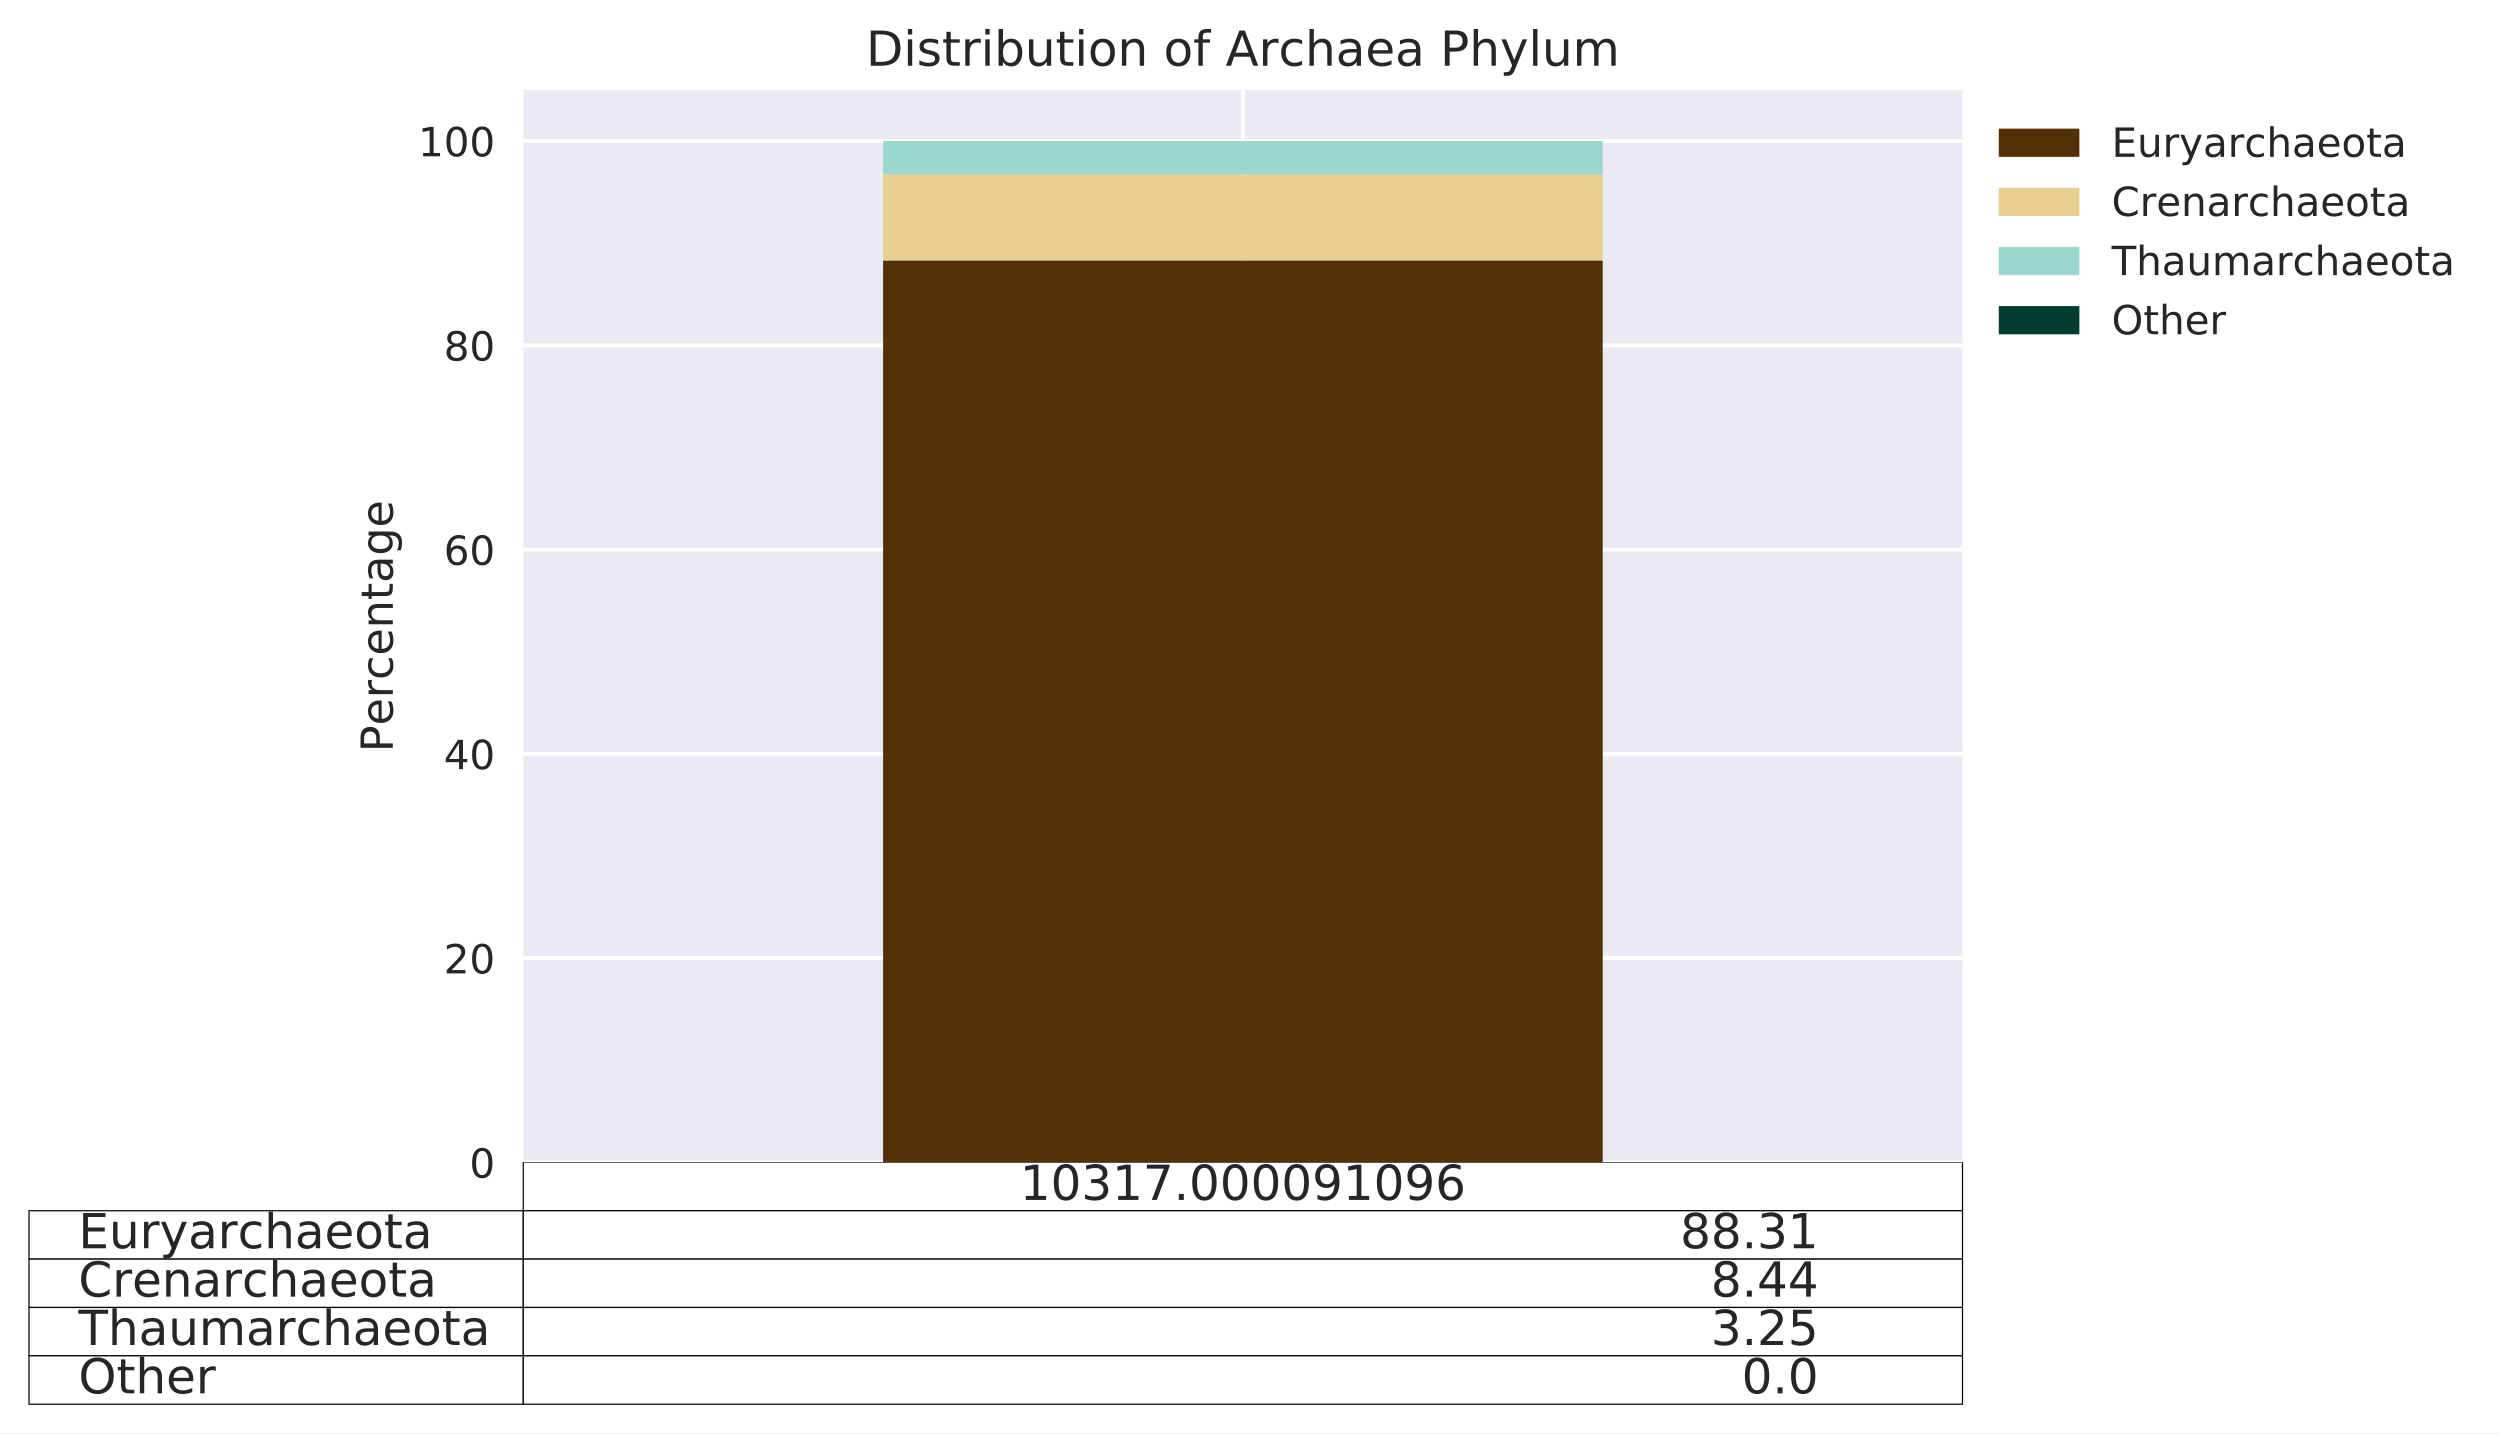
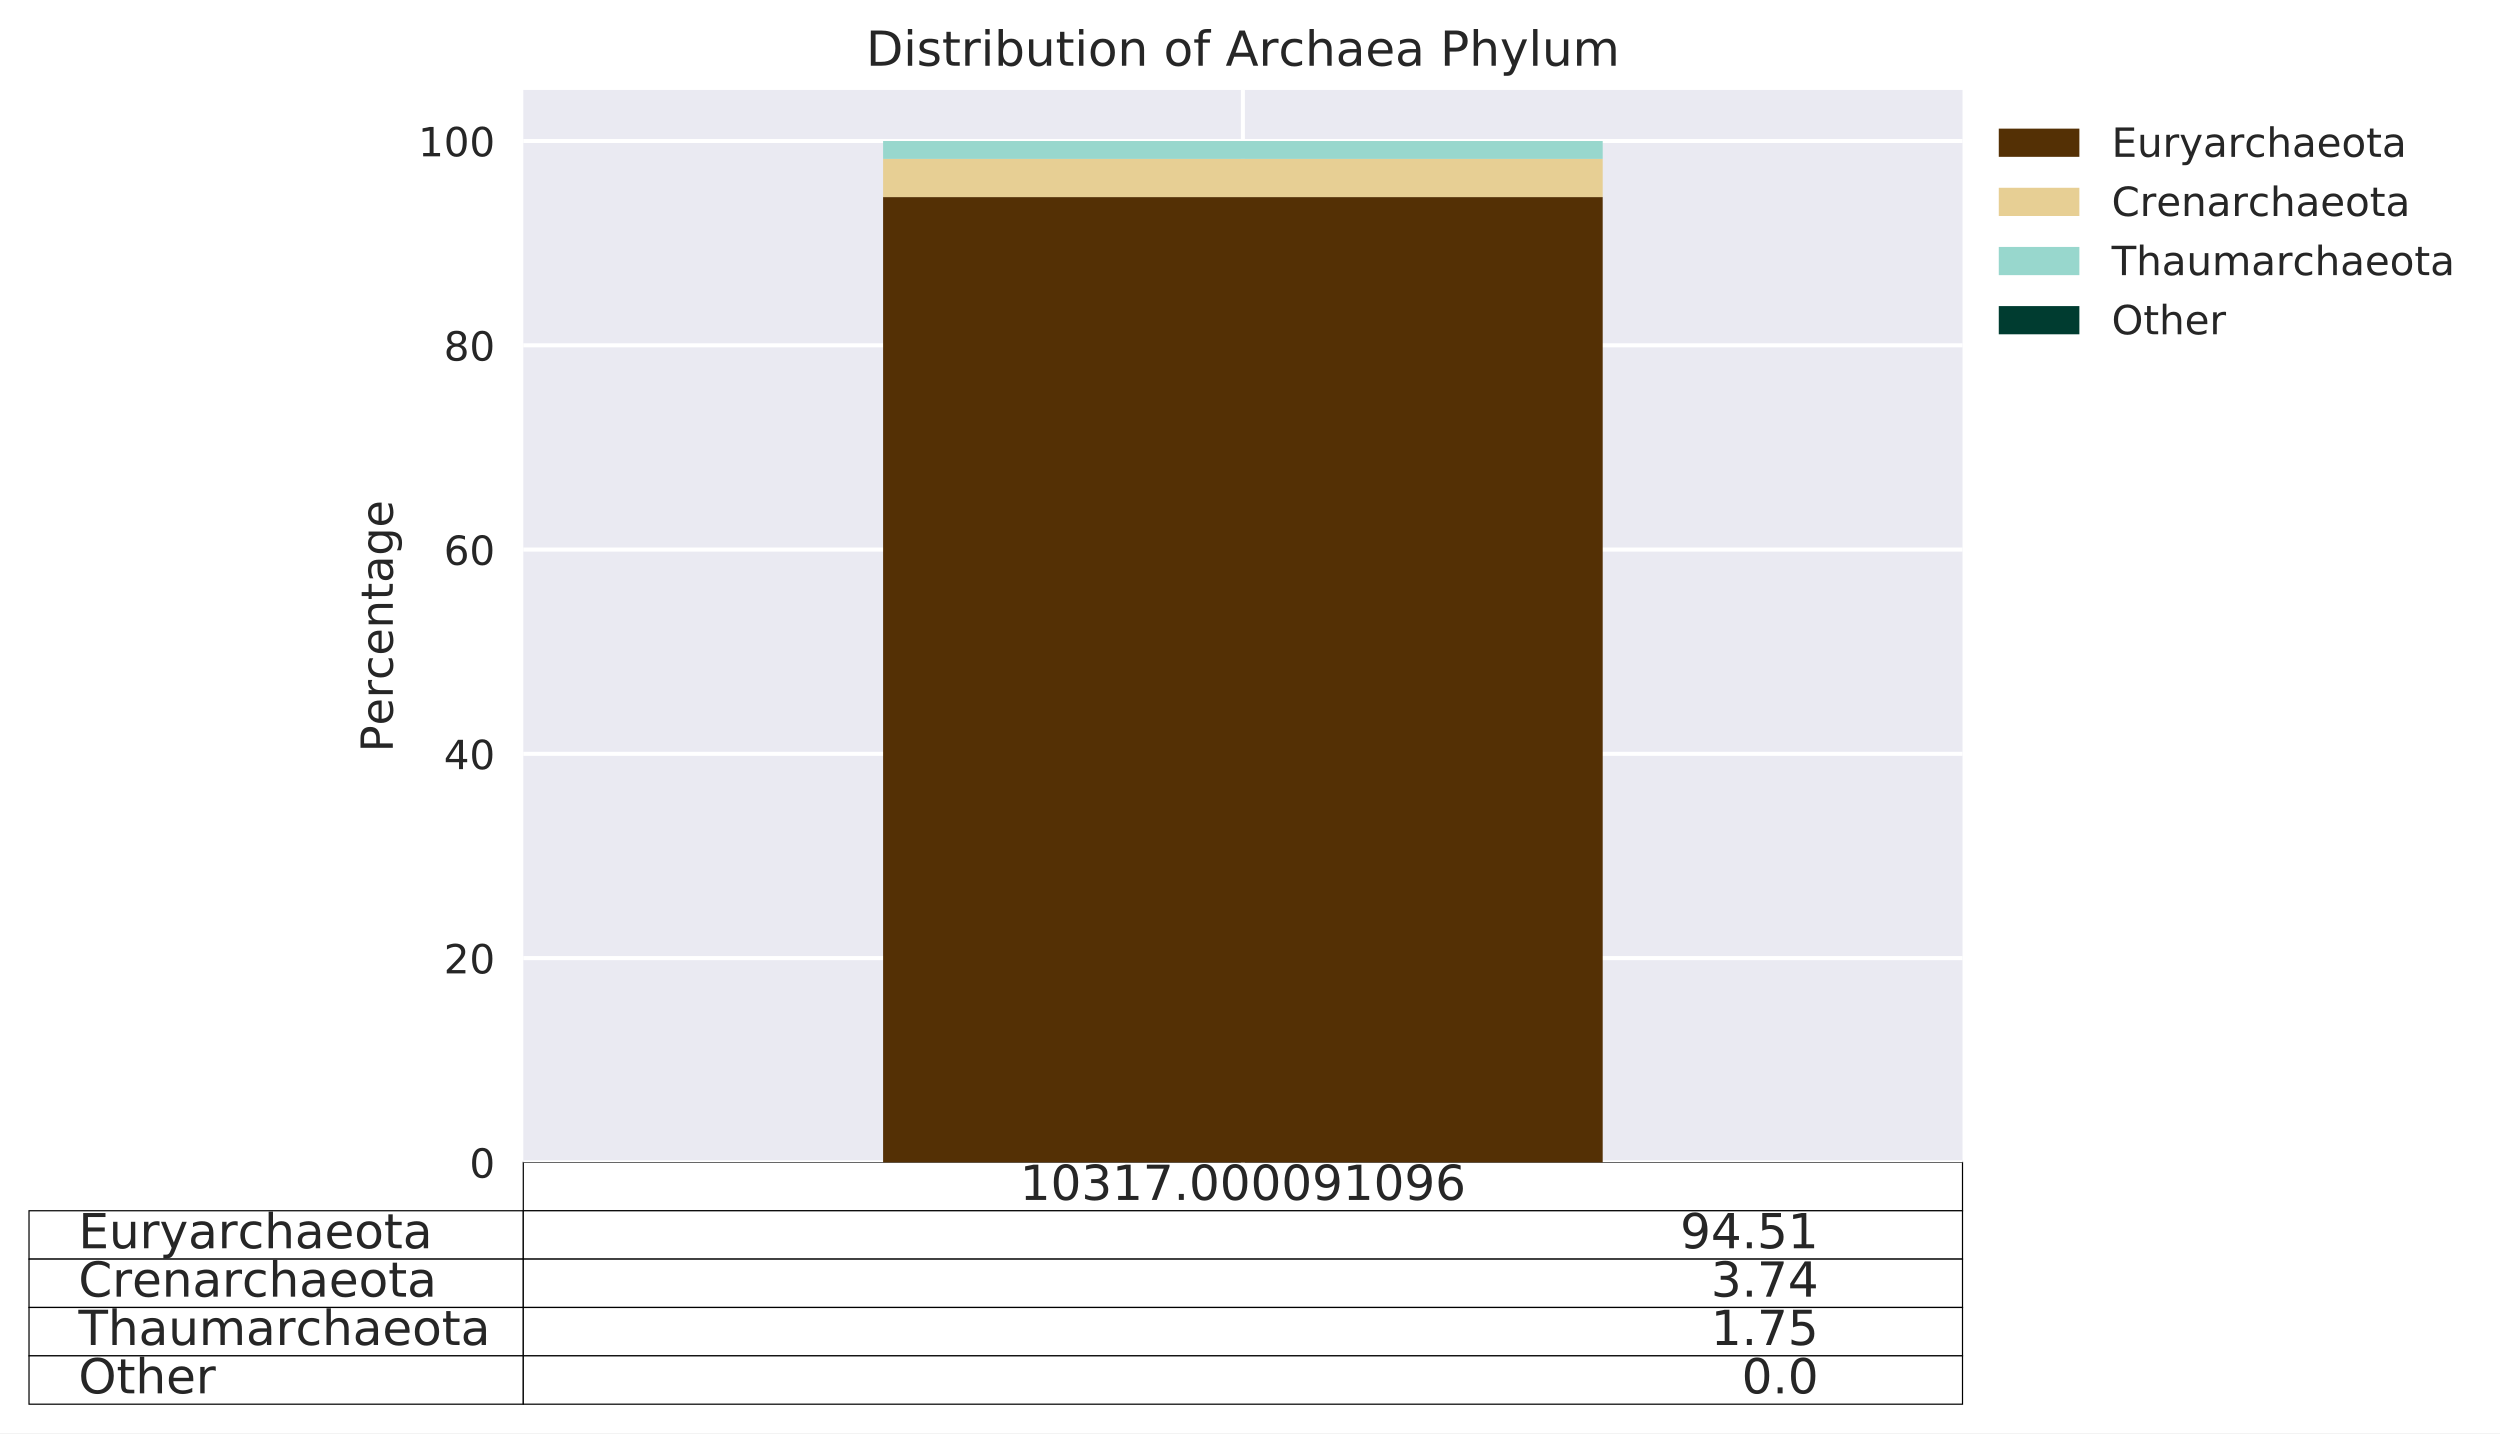
<svg xmlns="http://www.w3.org/2000/svg" xmlns:xlink="http://www.w3.org/1999/xlink" height="355.63pt" version="1.1" viewBox="0 0 620.339 355.63" width="620.339pt">
  <defs>
    <style type="text/css">
*{stroke-linecap:butt;stroke-linejoin:round;}
  </style>
  </defs>
  <g id="figure_1">
    <g id="patch_1">
      <path d="M 0 355.63  L 620.339 355.63  L 620.339 0  L 0 0  z " style="fill:#ffffff;" />
    </g>
    <g id="axes_1">
      <g id="patch_2">
        <path d="M 129.847 288.43  L 486.967 288.43  L 486.967 22.318  L 129.847 22.318  z " style="fill:#eaeaf2;" />
      </g>
      <g id="table_1">
        <g id="patch_3">
          <path d="M 129.847 300.43  L 486.967 300.43  L 486.967 288.43  L 129.847 288.43  z " style="fill:#ffffff;stroke:#000000;stroke-linejoin:miter;stroke-width:0.3;" />
        </g>
        <g id="text_1">
          <defs>
            <path d="M 12.406 8.297  L 28.516 8.297  L 28.516 63.922  L 10.984 60.406  L 10.984 69.391  L 28.422 72.906  L 38.281 72.906  L 38.281 8.297  L 54.391 8.297  L 54.391 0  L 12.406 0  z " id="DejaVuSans-31" />
            <path d="M 31.781 66.406  Q 24.172 66.406 20.328 58.906  Q 16.5 51.422 16.5 36.375  Q 16.5 21.391 20.328 13.891  Q 24.172 6.391 31.781 6.391  Q 39.453 6.391 43.281 13.891  Q 47.125 21.391 47.125 36.375  Q 47.125 51.422 43.281 58.906  Q 39.453 66.406 31.781 66.406  z M 31.781 74.219  Q 44.047 74.219 50.516 64.516  Q 56.984 54.828 56.984 36.375  Q 56.984 17.969 50.516 8.266  Q 44.047 -1.422 31.781 -1.422  Q 19.531 -1.422 13.062 8.266  Q 6.594 17.969 6.594 36.375  Q 6.594 54.828 13.062 64.516  Q 19.531 74.219 31.781 74.219  z " id="DejaVuSans-30" />
            <path d="M 40.578 39.312  Q 47.656 37.797 51.625 33  Q 55.609 28.219 55.609 21.188  Q 55.609 10.406 48.188 4.484  Q 40.766 -1.422 27.094 -1.422  Q 22.516 -1.422 17.656 -0.516  Q 12.797 0.391 7.625 2.203  L 7.625 11.719  Q 11.719 9.328 16.594 8.109  Q 21.484 6.891 26.812 6.891  Q 36.078 6.891 40.938 10.547  Q 45.797 14.203 45.797 21.188  Q 45.797 27.641 41.281 31.266  Q 36.766 34.906 28.719 34.906  L 20.219 34.906  L 20.219 43.016  L 29.109 43.016  Q 36.375 43.016 40.234 45.922  Q 44.094 48.828 44.094 54.297  Q 44.094 59.906 40.109 62.906  Q 36.141 65.922 28.719 65.922  Q 24.656 65.922 20.016 65.031  Q 15.375 64.156 9.812 62.312  L 9.812 71.094  Q 15.438 72.656 20.344 73.438  Q 25.25 74.219 29.594 74.219  Q 40.828 74.219 47.359 69.109  Q 53.906 64.016 53.906 55.328  Q 53.906 49.266 50.438 45.094  Q 46.969 40.922 40.578 39.312  z " id="DejaVuSans-33" />
            <path d="M 8.203 72.906  L 55.078 72.906  L 55.078 68.703  L 28.609 0  L 18.312 0  L 43.219 64.594  L 8.203 64.594  z " id="DejaVuSans-37" />
            <path d="M 10.688 12.406  L 21 12.406  L 21 0  L 10.688 0  z " id="DejaVuSans-2e" />
            <path d="M 10.984 1.516  L 10.984 10.5  Q 14.703 8.734 18.5 7.812  Q 22.312 6.891 25.984 6.891  Q 35.75 6.891 40.891 13.453  Q 46.047 20.016 46.781 33.406  Q 43.953 29.203 39.594 26.953  Q 35.25 24.703 29.984 24.703  Q 19.047 24.703 12.672 31.312  Q 6.297 37.938 6.297 49.422  Q 6.297 60.641 12.938 67.422  Q 19.578 74.219 30.609 74.219  Q 43.266 74.219 49.922 64.516  Q 56.594 54.828 56.594 36.375  Q 56.594 19.141 48.406 8.859  Q 40.234 -1.422 26.422 -1.422  Q 22.703 -1.422 18.891 -0.688  Q 15.094 0.047 10.984 1.516  z M 30.609 32.422  Q 37.25 32.422 41.125 36.953  Q 45.016 41.5 45.016 49.422  Q 45.016 57.281 41.125 61.844  Q 37.25 66.406 30.609 66.406  Q 23.969 66.406 20.094 61.844  Q 16.219 57.281 16.219 49.422  Q 16.219 41.5 20.094 36.953  Q 23.969 32.422 30.609 32.422  z " id="DejaVuSans-39" />
            <path d="M 33.016 40.375  Q 26.375 40.375 22.484 35.828  Q 18.609 31.297 18.609 23.391  Q 18.609 15.531 22.484 10.953  Q 26.375 6.391 33.016 6.391  Q 39.656 6.391 43.531 10.953  Q 47.406 15.531 47.406 23.391  Q 47.406 31.297 43.531 35.828  Q 39.656 40.375 33.016 40.375  z M 52.594 71.297  L 52.594 62.312  Q 48.875 64.062 45.094 64.984  Q 41.312 65.922 37.594 65.922  Q 27.828 65.922 22.672 59.328  Q 17.531 52.734 16.797 39.406  Q 19.672 43.656 24.016 45.922  Q 28.375 48.188 33.594 48.188  Q 44.578 48.188 50.953 41.516  Q 57.328 34.859 57.328 23.391  Q 57.328 12.156 50.688 5.359  Q 44.047 -1.422 33.016 -1.422  Q 20.359 -1.422 13.672 8.266  Q 6.984 17.969 6.984 36.375  Q 6.984 53.656 15.188 63.938  Q 23.391 74.219 37.203 74.219  Q 40.922 74.219 44.703 73.484  Q 48.484 72.75 52.594 71.297  z " id="DejaVuSans-36" />
          </defs>
          <g style="fill:#262626;" transform="translate(253.0556 297.7414)scale(0.12 -0.12)">
            <use xlink:href="#DejaVuSans-31" />
            <use x="63.623" xlink:href="#DejaVuSans-30" />
            <use x="127.246" xlink:href="#DejaVuSans-33" />
            <use x="190.869" xlink:href="#DejaVuSans-31" />
            <use x="254.492" xlink:href="#DejaVuSans-37" />
            <use x="318.115" xlink:href="#DejaVuSans-2e" />
            <use x="349.902" xlink:href="#DejaVuSans-30" />
            <use x="413.525" xlink:href="#DejaVuSans-30" />
            <use x="477.148" xlink:href="#DejaVuSans-30" />
            <use x="540.771" xlink:href="#DejaVuSans-30" />
            <use x="604.395" xlink:href="#DejaVuSans-39" />
            <use x="668.018" xlink:href="#DejaVuSans-31" />
            <use x="731.641" xlink:href="#DejaVuSans-30" />
            <use x="795.264" xlink:href="#DejaVuSans-39" />
            <use x="858.887" xlink:href="#DejaVuSans-36" />
          </g>
        </g>
        <g id="patch_4">
          <path d="M 7.2 312.43  L 129.847 312.43  L 129.847 300.43  L 7.2 300.43  z " style="fill:#ffffff;stroke:#000000;stroke-linejoin:miter;stroke-width:0.3;" />
        </g>
        <g id="text_2">
          <defs>
            <path d="M 9.812 72.906  L 55.906 72.906  L 55.906 64.594  L 19.672 64.594  L 19.672 43.016  L 54.391 43.016  L 54.391 34.719  L 19.672 34.719  L 19.672 8.297  L 56.781 8.297  L 56.781 0  L 9.812 0  z " id="DejaVuSans-45" />
            <path d="M 8.5 21.578  L 8.5 54.688  L 17.484 54.688  L 17.484 21.922  Q 17.484 14.156 20.5 10.266  Q 23.531 6.391 29.594 6.391  Q 36.859 6.391 41.078 11.031  Q 45.312 15.672 45.312 23.688  L 45.312 54.688  L 54.297 54.688  L 54.297 0  L 45.312 0  L 45.312 8.406  Q 42.047 3.422 37.719 1  Q 33.406 -1.422 27.688 -1.422  Q 18.266 -1.422 13.375 4.438  Q 8.5 10.297 8.5 21.578  z M 31.109 56  z " id="DejaVuSans-75" />
            <path d="M 41.109 46.297  Q 39.594 47.172 37.812 47.578  Q 36.031 48 33.891 48  Q 26.266 48 22.188 43.047  Q 18.109 38.094 18.109 28.812  L 18.109 0  L 9.078 0  L 9.078 54.688  L 18.109 54.688  L 18.109 46.188  Q 20.953 51.172 25.484 53.578  Q 30.031 56 36.531 56  Q 37.453 56 38.578 55.875  Q 39.703 55.766 41.062 55.516  z " id="DejaVuSans-72" />
            <path d="M 32.172 -5.078  Q 28.375 -14.844 24.75 -17.812  Q 21.141 -20.797 15.094 -20.797  L 7.906 -20.797  L 7.906 -13.281  L 13.188 -13.281  Q 16.891 -13.281 18.938 -11.516  Q 21 -9.766 23.484 -3.219  L 25.094 0.875  L 2.984 54.688  L 12.5 54.688  L 29.594 11.922  L 46.688 54.688  L 56.203 54.688  z " id="DejaVuSans-79" />
            <path d="M 34.281 27.484  Q 23.391 27.484 19.188 25  Q 14.984 22.516 14.984 16.5  Q 14.984 11.719 18.141 8.906  Q 21.297 6.109 26.703 6.109  Q 34.188 6.109 38.703 11.406  Q 43.219 16.703 43.219 25.484  L 43.219 27.484  z M 52.203 31.203  L 52.203 0  L 43.219 0  L 43.219 8.297  Q 40.141 3.328 35.547 0.953  Q 30.953 -1.422 24.312 -1.422  Q 15.922 -1.422 10.953 3.297  Q 6 8.016 6 15.922  Q 6 25.141 12.172 29.828  Q 18.359 34.516 30.609 34.516  L 43.219 34.516  L 43.219 35.406  Q 43.219 41.609 39.141 45  Q 35.062 48.391 27.688 48.391  Q 23 48.391 18.547 47.266  Q 14.109 46.141 10.016 43.891  L 10.016 52.203  Q 14.938 54.109 19.578 55.047  Q 24.219 56 28.609 56  Q 40.484 56 46.344 49.844  Q 52.203 43.703 52.203 31.203  z " id="DejaVuSans-61" />
            <path d="M 48.781 52.594  L 48.781 44.188  Q 44.969 46.297 41.141 47.344  Q 37.312 48.391 33.406 48.391  Q 24.656 48.391 19.812 42.844  Q 14.984 37.312 14.984 27.297  Q 14.984 17.281 19.812 11.734  Q 24.656 6.203 33.406 6.203  Q 37.312 6.203 41.141 7.25  Q 44.969 8.297 48.781 10.406  L 48.781 2.094  Q 45.016 0.344 40.984 -0.531  Q 36.969 -1.422 32.422 -1.422  Q 20.062 -1.422 12.781 6.344  Q 5.516 14.109 5.516 27.297  Q 5.516 40.672 12.859 48.328  Q 20.219 56 33.016 56  Q 37.156 56 41.109 55.141  Q 45.062 54.297 48.781 52.594  z " id="DejaVuSans-63" />
            <path d="M 54.891 33.016  L 54.891 0  L 45.906 0  L 45.906 32.719  Q 45.906 40.484 42.875 44.328  Q 39.844 48.188 33.797 48.188  Q 26.516 48.188 22.312 43.547  Q 18.109 38.922 18.109 30.906  L 18.109 0  L 9.078 0  L 9.078 75.984  L 18.109 75.984  L 18.109 46.188  Q 21.344 51.125 25.703 53.562  Q 30.078 56 35.797 56  Q 45.219 56 50.047 50.172  Q 54.891 44.344 54.891 33.016  z " id="DejaVuSans-68" />
            <path d="M 56.203 29.594  L 56.203 25.203  L 14.891 25.203  Q 15.484 15.922 20.484 11.062  Q 25.484 6.203 34.422 6.203  Q 39.594 6.203 44.453 7.469  Q 49.312 8.734 54.109 11.281  L 54.109 2.781  Q 49.266 0.734 44.188 -0.344  Q 39.109 -1.422 33.891 -1.422  Q 20.797 -1.422 13.156 6.188  Q 5.516 13.812 5.516 26.812  Q 5.516 40.234 12.766 48.109  Q 20.016 56 32.328 56  Q 43.359 56 49.781 48.891  Q 56.203 41.797 56.203 29.594  z M 47.219 32.234  Q 47.125 39.594 43.094 43.984  Q 39.062 48.391 32.422 48.391  Q 24.906 48.391 20.391 44.141  Q 15.875 39.891 15.188 32.172  z " id="DejaVuSans-65" />
            <path d="M 30.609 48.391  Q 23.391 48.391 19.188 42.75  Q 14.984 37.109 14.984 27.297  Q 14.984 17.484 19.156 11.844  Q 23.344 6.203 30.609 6.203  Q 37.797 6.203 41.984 11.859  Q 46.188 17.531 46.188 27.297  Q 46.188 37.016 41.984 42.703  Q 37.797 48.391 30.609 48.391  z M 30.609 56  Q 42.328 56 49.016 48.375  Q 55.719 40.766 55.719 27.297  Q 55.719 13.875 49.016 6.219  Q 42.328 -1.422 30.609 -1.422  Q 18.844 -1.422 12.172 6.219  Q 5.516 13.875 5.516 27.297  Q 5.516 40.766 12.172 48.375  Q 18.844 56 30.609 56  z " id="DejaVuSans-6f" />
            <path d="M 18.312 70.219  L 18.312 54.688  L 36.812 54.688  L 36.812 47.703  L 18.312 47.703  L 18.312 18.016  Q 18.312 11.328 20.141 9.422  Q 21.969 7.516 27.594 7.516  L 36.812 7.516  L 36.812 0  L 27.594 0  Q 17.188 0 13.234 3.875  Q 9.281 7.766 9.281 18.016  L 9.281 47.703  L 2.688 47.703  L 2.688 54.688  L 9.281 54.688  L 9.281 70.219  z " id="DejaVuSans-74" />
          </defs>
          <g style="fill:#262626;" transform="translate(19.46475 309.7414)scale(0.12 -0.12)">
            <use xlink:href="#DejaVuSans-45" />
            <use x="63.184" xlink:href="#DejaVuSans-75" />
            <use x="126.562" xlink:href="#DejaVuSans-72" />
            <use x="167.676" xlink:href="#DejaVuSans-79" />
            <use x="226.855" xlink:href="#DejaVuSans-61" />
            <use x="288.135" xlink:href="#DejaVuSans-72" />
            <use x="329.217" xlink:href="#DejaVuSans-63" />
            <use x="384.197" xlink:href="#DejaVuSans-68" />
            <use x="447.576" xlink:href="#DejaVuSans-61" />
            <use x="508.855" xlink:href="#DejaVuSans-65" />
            <use x="570.379" xlink:href="#DejaVuSans-6f" />
            <use x="631.561" xlink:href="#DejaVuSans-74" />
            <use x="670.77" xlink:href="#DejaVuSans-61" />
          </g>
        </g>
        <g id="patch_5">
          <path d="M 129.847 312.43  L 486.967 312.43  L 486.967 300.43  L 129.847 300.43  z " style="fill:#ffffff;stroke:#000000;stroke-linejoin:miter;stroke-width:0.3;" />
        </g>
        <g id="text_3">
          <defs>
-             <path d="M 31.781 34.625  Q 24.75 34.625 20.719 30.859  Q 16.703 27.094 16.703 20.516  Q 16.703 13.922 20.719 10.156  Q 24.75 6.391 31.781 6.391  Q 38.812 6.391 42.859 10.172  Q 46.922 13.969 46.922 20.516  Q 46.922 27.094 42.891 30.859  Q 38.875 34.625 31.781 34.625  z M 21.922 38.812  Q 15.578 40.375 12.031 44.719  Q 8.5 49.078 8.5 55.328  Q 8.5 64.062 14.719 69.141  Q 20.953 74.219 31.781 74.219  Q 42.672 74.219 48.875 69.141  Q 55.078 64.062 55.078 55.328  Q 55.078 49.078 51.531 44.719  Q 48 40.375 41.703 38.812  Q 48.828 37.156 52.797 32.312  Q 56.781 27.484 56.781 20.516  Q 56.781 9.906 50.312 4.234  Q 43.844 -1.422 31.781 -1.422  Q 19.734 -1.422 13.25 4.234  Q 6.781 9.906 6.781 20.516  Q 6.781 27.484 10.781 32.312  Q 14.797 37.156 21.922 38.812  z M 18.312 54.391  Q 18.312 48.734 21.844 45.562  Q 25.391 42.391 31.781 42.391  Q 38.141 42.391 41.719 45.562  Q 45.312 48.734 45.312 54.391  Q 45.312 60.062 41.719 63.234  Q 38.141 66.406 31.781 66.406  Q 25.391 66.406 21.844 63.234  Q 18.312 60.062 18.312 54.391  z " id="DejaVuSans-38" />
+             <path d="M 37.797 64.312  L 12.891 25.391  L 37.797 25.391  z M 35.203 72.906  L 47.609 72.906  L 47.609 25.391  L 58.016 25.391  L 58.016 17.188  L 47.609 17.188  L 47.609 0  L 37.797 0  L 37.797 17.188  L 4.891 17.188  L 4.891 26.703  z " id="DejaVuSans-34" />
+             <path d="M 10.797 72.906  L 49.516 72.906  L 49.516 64.594  L 19.828 64.594  L 19.828 46.734  Q 21.969 47.469 24.109 47.828  Q 26.266 48.188 28.422 48.188  Q 40.625 48.188 47.75 41.5  Q 54.891 34.812 54.891 23.391  Q 54.891 11.625 47.562 5.094  Q 40.234 -1.422 26.906 -1.422  Q 22.312 -1.422 17.547 -0.641  Q 12.797 0.141 7.719 1.703  L 7.719 11.625  Q 12.109 9.234 16.797 8.062  Q 21.484 6.891 26.703 6.891  Q 35.156 6.891 40.078 11.328  Q 45.016 15.766 45.016 23.391  Q 45.016 31 40.078 35.438  Q 35.156 39.891 26.703 39.891  Q 22.75 39.891 18.812 39.016  Q 14.891 38.141 10.797 36.281  z " id="DejaVuSans-35" />
          </defs>
          <g style="fill:#262626;" transform="translate(416.9017 309.7414)scale(0.12 -0.12)">
-             <use xlink:href="#DejaVuSans-38" />
-             <use x="63.623" xlink:href="#DejaVuSans-38" />
+             <use xlink:href="#DejaVuSans-39" />
+             <use x="63.623" xlink:href="#DejaVuSans-34" />
            <use x="127.246" xlink:href="#DejaVuSans-2e" />
-             <use x="159.033" xlink:href="#DejaVuSans-33" />
+             <use x="159.033" xlink:href="#DejaVuSans-35" />
            <use x="222.656" xlink:href="#DejaVuSans-31" />
          </g>
        </g>
        <g id="patch_6">
          <path d="M 7.2 324.43  L 129.847 324.43  L 129.847 312.43  L 7.2 312.43  z " style="fill:#ffffff;stroke:#000000;stroke-linejoin:miter;stroke-width:0.3;" />
        </g>
        <g id="text_4">
          <defs>
            <path d="M 64.406 67.281  L 64.406 56.891  Q 59.422 61.531 53.781 63.812  Q 48.141 66.109 41.797 66.109  Q 29.297 66.109 22.656 58.469  Q 16.016 50.828 16.016 36.375  Q 16.016 21.969 22.656 14.328  Q 29.297 6.688 41.797 6.688  Q 48.141 6.688 53.781 8.984  Q 59.422 11.281 64.406 15.922  L 64.406 5.609  Q 59.234 2.094 53.438 0.328  Q 47.656 -1.422 41.219 -1.422  Q 24.656 -1.422 15.125 8.703  Q 5.609 18.844 5.609 36.375  Q 5.609 53.953 15.125 64.078  Q 24.656 74.219 41.219 74.219  Q 47.75 74.219 53.531 72.484  Q 59.328 70.75 64.406 67.281  z " id="DejaVuSans-43" />
            <path d="M 54.891 33.016  L 54.891 0  L 45.906 0  L 45.906 32.719  Q 45.906 40.484 42.875 44.328  Q 39.844 48.188 33.797 48.188  Q 26.516 48.188 22.312 43.547  Q 18.109 38.922 18.109 30.906  L 18.109 0  L 9.078 0  L 9.078 54.688  L 18.109 54.688  L 18.109 46.188  Q 21.344 51.125 25.703 53.562  Q 30.078 56 35.797 56  Q 45.219 56 50.047 50.172  Q 54.891 44.344 54.891 33.016  z " id="DejaVuSans-6e" />
          </defs>
          <g style="fill:#262626;" transform="translate(19.46475 321.7414)scale(0.12 -0.12)">
            <use xlink:href="#DejaVuSans-43" />
            <use x="69.824" xlink:href="#DejaVuSans-72" />
            <use x="110.906" xlink:href="#DejaVuSans-65" />
            <use x="172.43" xlink:href="#DejaVuSans-6e" />
            <use x="235.809" xlink:href="#DejaVuSans-61" />
            <use x="297.088" xlink:href="#DejaVuSans-72" />
            <use x="338.17" xlink:href="#DejaVuSans-63" />
            <use x="393.15" xlink:href="#DejaVuSans-68" />
            <use x="456.529" xlink:href="#DejaVuSans-61" />
            <use x="517.809" xlink:href="#DejaVuSans-65" />
            <use x="579.332" xlink:href="#DejaVuSans-6f" />
            <use x="640.514" xlink:href="#DejaVuSans-74" />
            <use x="679.723" xlink:href="#DejaVuSans-61" />
          </g>
        </g>
        <g id="patch_7">
          <path d="M 129.847 324.43  L 486.967 324.43  L 486.967 312.43  L 129.847 312.43  z " style="fill:#ffffff;stroke:#000000;stroke-linejoin:miter;stroke-width:0.3;" />
        </g>
        <g id="text_5">
-           <defs>
-             <path d="M 37.797 64.312  L 12.891 25.391  L 37.797 25.391  z M 35.203 72.906  L 47.609 72.906  L 47.609 25.391  L 58.016 25.391  L 58.016 17.188  L 47.609 17.188  L 47.609 0  L 37.797 0  L 37.797 17.188  L 4.891 17.188  L 4.891 26.703  z " id="DejaVuSans-34" />
-           </defs>
          <g style="fill:#262626;" transform="translate(424.5367 321.7414)scale(0.12 -0.12)">
-             <use xlink:href="#DejaVuSans-38" />
+             <use xlink:href="#DejaVuSans-33" />
            <use x="63.623" xlink:href="#DejaVuSans-2e" />
-             <use x="95.41" xlink:href="#DejaVuSans-34" />
+             <use x="95.41" xlink:href="#DejaVuSans-37" />
            <use x="159.033" xlink:href="#DejaVuSans-34" />
          </g>
        </g>
        <g id="patch_8">
          <path d="M 7.2 336.43  L 129.847 336.43  L 129.847 324.43  L 7.2 324.43  z " style="fill:#ffffff;stroke:#000000;stroke-linejoin:miter;stroke-width:0.3;" />
        </g>
        <g id="text_6">
          <defs>
            <path d="M -0.297 72.906  L 61.375 72.906  L 61.375 64.594  L 35.5 64.594  L 35.5 0  L 25.594 0  L 25.594 64.594  L -0.297 64.594  z " id="DejaVuSans-54" />
            <path d="M 52 44.188  Q 55.375 50.25 60.062 53.125  Q 64.75 56 71.094 56  Q 79.641 56 84.281 50.016  Q 88.922 44.047 88.922 33.016  L 88.922 0  L 79.891 0  L 79.891 32.719  Q 79.891 40.578 77.094 44.375  Q 74.312 48.188 68.609 48.188  Q 61.625 48.188 57.562 43.547  Q 53.516 38.922 53.516 30.906  L 53.516 0  L 44.484 0  L 44.484 32.719  Q 44.484 40.625 41.703 44.406  Q 38.922 48.188 33.109 48.188  Q 26.219 48.188 22.156 43.531  Q 18.109 38.875 18.109 30.906  L 18.109 0  L 9.078 0  L 9.078 54.688  L 18.109 54.688  L 18.109 46.188  Q 21.188 51.219 25.484 53.609  Q 29.781 56 35.688 56  Q 41.656 56 45.828 52.969  Q 50 49.953 52 44.188  z " id="DejaVuSans-6d" />
          </defs>
          <g style="fill:#262626;" transform="translate(19.46475 333.7414)scale(0.12 -0.12)">
            <use xlink:href="#DejaVuSans-54" />
            <use x="61.084" xlink:href="#DejaVuSans-68" />
            <use x="124.463" xlink:href="#DejaVuSans-61" />
            <use x="185.742" xlink:href="#DejaVuSans-75" />
            <use x="249.121" xlink:href="#DejaVuSans-6d" />
            <use x="346.533" xlink:href="#DejaVuSans-61" />
            <use x="407.812" xlink:href="#DejaVuSans-72" />
            <use x="448.895" xlink:href="#DejaVuSans-63" />
            <use x="503.875" xlink:href="#DejaVuSans-68" />
            <use x="567.254" xlink:href="#DejaVuSans-61" />
            <use x="628.533" xlink:href="#DejaVuSans-65" />
            <use x="690.057" xlink:href="#DejaVuSans-6f" />
            <use x="751.238" xlink:href="#DejaVuSans-74" />
            <use x="790.447" xlink:href="#DejaVuSans-61" />
          </g>
        </g>
        <g id="patch_9">
          <path d="M 129.847 336.43  L 486.967 336.43  L 486.967 324.43  L 129.847 324.43  z " style="fill:#ffffff;stroke:#000000;stroke-linejoin:miter;stroke-width:0.3;" />
        </g>
        <g id="text_7">
-           <defs>
-             <path d="M 19.188 8.297  L 53.609 8.297  L 53.609 0  L 7.328 0  L 7.328 8.297  Q 12.938 14.109 22.625 23.891  Q 32.328 33.688 34.812 36.531  Q 39.547 41.844 41.422 45.531  Q 43.312 49.219 43.312 52.781  Q 43.312 58.594 39.234 62.25  Q 35.156 65.922 28.609 65.922  Q 23.969 65.922 18.812 64.312  Q 13.672 62.703 7.812 59.422  L 7.812 69.391  Q 13.766 71.781 18.938 73  Q 24.125 74.219 28.422 74.219  Q 39.75 74.219 46.484 68.547  Q 53.219 62.891 53.219 53.422  Q 53.219 48.922 51.531 44.891  Q 49.859 40.875 45.406 35.406  Q 44.188 33.984 37.641 27.219  Q 31.109 20.453 19.188 8.297  z " id="DejaVuSans-32" />
-             <path d="M 10.797 72.906  L 49.516 72.906  L 49.516 64.594  L 19.828 64.594  L 19.828 46.734  Q 21.969 47.469 24.109 47.828  Q 26.266 48.188 28.422 48.188  Q 40.625 48.188 47.75 41.5  Q 54.891 34.812 54.891 23.391  Q 54.891 11.625 47.562 5.094  Q 40.234 -1.422 26.906 -1.422  Q 22.312 -1.422 17.547 -0.641  Q 12.797 0.141 7.719 1.703  L 7.719 11.625  Q 12.109 9.234 16.797 8.062  Q 21.484 6.891 26.703 6.891  Q 35.156 6.891 40.078 11.328  Q 45.016 15.766 45.016 23.391  Q 45.016 31 40.078 35.438  Q 35.156 39.891 26.703 39.891  Q 22.75 39.891 18.812 39.016  Q 14.891 38.141 10.797 36.281  z " id="DejaVuSans-35" />
-           </defs>
          <g style="fill:#262626;" transform="translate(424.5367 333.7414)scale(0.12 -0.12)">
-             <use xlink:href="#DejaVuSans-33" />
+             <use xlink:href="#DejaVuSans-31" />
            <use x="63.623" xlink:href="#DejaVuSans-2e" />
-             <use x="95.41" xlink:href="#DejaVuSans-32" />
+             <use x="95.41" xlink:href="#DejaVuSans-37" />
            <use x="159.033" xlink:href="#DejaVuSans-35" />
          </g>
        </g>
        <g id="patch_10">
          <path d="M 7.2 348.43  L 129.847 348.43  L 129.847 336.43  L 7.2 336.43  z " style="fill:#ffffff;stroke:#000000;stroke-linejoin:miter;stroke-width:0.3;" />
        </g>
        <g id="text_8">
          <defs>
            <path d="M 39.406 66.219  Q 28.656 66.219 22.328 58.203  Q 16.016 50.203 16.016 36.375  Q 16.016 22.609 22.328 14.594  Q 28.656 6.594 39.406 6.594  Q 50.141 6.594 56.422 14.594  Q 62.703 22.609 62.703 36.375  Q 62.703 50.203 56.422 58.203  Q 50.141 66.219 39.406 66.219  z M 39.406 74.219  Q 54.734 74.219 63.906 63.938  Q 73.094 53.656 73.094 36.375  Q 73.094 19.141 63.906 8.859  Q 54.734 -1.422 39.406 -1.422  Q 24.031 -1.422 14.812 8.828  Q 5.609 19.094 5.609 36.375  Q 5.609 53.656 14.812 63.938  Q 24.031 74.219 39.406 74.219  z " id="DejaVuSans-4f" />
          </defs>
          <g style="fill:#262626;" transform="translate(19.46475 345.7414)scale(0.12 -0.12)">
            <use xlink:href="#DejaVuSans-4f" />
            <use x="78.711" xlink:href="#DejaVuSans-74" />
            <use x="117.92" xlink:href="#DejaVuSans-68" />
            <use x="181.299" xlink:href="#DejaVuSans-65" />
            <use x="242.822" xlink:href="#DejaVuSans-72" />
          </g>
        </g>
        <g id="patch_11">
          <path d="M 129.847 348.43  L 486.967 348.43  L 486.967 336.43  L 129.847 336.43  z " style="fill:#ffffff;stroke:#000000;stroke-linejoin:miter;stroke-width:0.3;" />
        </g>
        <g id="text_9">
          <g style="fill:#262626;" transform="translate(432.1717 345.7414)scale(0.12 -0.12)">
            <use xlink:href="#DejaVuSans-30" />
            <use x="63.623" xlink:href="#DejaVuSans-2e" />
            <use x="95.41" xlink:href="#DejaVuSans-30" />
          </g>
        </g>
      </g>
      <g id="matplotlib.axis_1">
        <g id="xtick_1">
          <g id="line2d_1">
-             <path clip-path="url(#p2feece22b8)" d="M 308.408 288.43  L 308.408 22.318  " style="fill:none;stroke:#ffffff;stroke-linecap:round;" />
+             <path clip-path="url(#pc13e3b9ab0)" d="M 308.408 288.43  L 308.408 22.318  " style="fill:none;stroke:#ffffff;stroke-linecap:round;" />
          </g>
        </g>
      </g>
      <g id="matplotlib.axis_2">
        <g id="ytick_1">
          <g id="line2d_2">
-             <path clip-path="url(#p2feece22b8)" d="M 129.847 288.43  L 486.967 288.43  " style="fill:none;stroke:#ffffff;stroke-linecap:round;" />
+             <path clip-path="url(#pc13e3b9ab0)" d="M 129.847 288.43  L 486.967 288.43  " style="fill:none;stroke:#ffffff;stroke-linecap:round;" />
          </g>
          <g id="line2d_3" />
          <g id="text_10">
            <g style="fill:#262626;" transform="translate(116.485 292.2293)scale(0.1 -0.1)">
              <use xlink:href="#DejaVuSans-30" />
            </g>
          </g>
        </g>
        <g id="ytick_2">
          <g id="line2d_4">
-             <path clip-path="url(#p2feece22b8)" d="M 129.847 237.742  L 486.967 237.742  " style="fill:none;stroke:#ffffff;stroke-linecap:round;" />
+             <path clip-path="url(#pc13e3b9ab0)" d="M 129.847 237.742  L 486.967 237.742  " style="fill:none;stroke:#ffffff;stroke-linecap:round;" />
          </g>
          <g id="line2d_5" />
          <g id="text_11">
+             <defs>
+               <path d="M 19.188 8.297  L 53.609 8.297  L 53.609 0  L 7.328 0  L 7.328 8.297  Q 12.938 14.109 22.625 23.891  Q 32.328 33.688 34.812 36.531  Q 39.547 41.844 41.422 45.531  Q 43.312 49.219 43.312 52.781  Q 43.312 58.594 39.234 62.25  Q 35.156 65.922 28.609 65.922  Q 23.969 65.922 18.812 64.312  Q 13.672 62.703 7.812 59.422  L 7.812 69.391  Q 13.766 71.781 18.938 73  Q 24.125 74.219 28.422 74.219  Q 39.75 74.219 46.484 68.547  Q 53.219 62.891 53.219 53.422  Q 53.219 48.922 51.531 44.891  Q 49.859 40.875 45.406 35.406  Q 44.188 33.984 37.641 27.219  Q 31.109 20.453 19.188 8.297  z " id="DejaVuSans-32" />
+             </defs>
            <g style="fill:#262626;" transform="translate(110.1225 241.5413)scale(0.1 -0.1)">
              <use xlink:href="#DejaVuSans-32" />
              <use x="63.623" xlink:href="#DejaVuSans-30" />
            </g>
          </g>
        </g>
        <g id="ytick_3">
          <g id="line2d_6">
-             <path clip-path="url(#p2feece22b8)" d="M 129.847 187.054  L 486.967 187.054  " style="fill:none;stroke:#ffffff;stroke-linecap:round;" />
+             <path clip-path="url(#pc13e3b9ab0)" d="M 129.847 187.054  L 486.967 187.054  " style="fill:none;stroke:#ffffff;stroke-linecap:round;" />
          </g>
          <g id="line2d_7" />
          <g id="text_12">
            <g style="fill:#262626;" transform="translate(110.1225 190.8533)scale(0.1 -0.1)">
              <use xlink:href="#DejaVuSans-34" />
              <use x="63.623" xlink:href="#DejaVuSans-30" />
            </g>
          </g>
        </g>
        <g id="ytick_4">
          <g id="line2d_8">
-             <path clip-path="url(#p2feece22b8)" d="M 129.847 136.366  L 486.967 136.366  " style="fill:none;stroke:#ffffff;stroke-linecap:round;" />
+             <path clip-path="url(#pc13e3b9ab0)" d="M 129.847 136.366  L 486.967 136.366  " style="fill:none;stroke:#ffffff;stroke-linecap:round;" />
          </g>
          <g id="line2d_9" />
          <g id="text_13">
            <g style="fill:#262626;" transform="translate(110.1225 140.1653)scale(0.1 -0.1)">
              <use xlink:href="#DejaVuSans-36" />
              <use x="63.623" xlink:href="#DejaVuSans-30" />
            </g>
          </g>
        </g>
        <g id="ytick_5">
          <g id="line2d_10">
-             <path clip-path="url(#p2feece22b8)" d="M 129.847 85.678  L 486.967 85.678  " style="fill:none;stroke:#ffffff;stroke-linecap:round;" />
+             <path clip-path="url(#pc13e3b9ab0)" d="M 129.847 85.678  L 486.967 85.678  " style="fill:none;stroke:#ffffff;stroke-linecap:round;" />
          </g>
          <g id="line2d_11" />
          <g id="text_14">
+             <defs>
+               <path d="M 31.781 34.625  Q 24.75 34.625 20.719 30.859  Q 16.703 27.094 16.703 20.516  Q 16.703 13.922 20.719 10.156  Q 24.75 6.391 31.781 6.391  Q 38.812 6.391 42.859 10.172  Q 46.922 13.969 46.922 20.516  Q 46.922 27.094 42.891 30.859  Q 38.875 34.625 31.781 34.625  z M 21.922 38.812  Q 15.578 40.375 12.031 44.719  Q 8.5 49.078 8.5 55.328  Q 8.5 64.062 14.719 69.141  Q 20.953 74.219 31.781 74.219  Q 42.672 74.219 48.875 69.141  Q 55.078 64.062 55.078 55.328  Q 55.078 49.078 51.531 44.719  Q 48 40.375 41.703 38.812  Q 48.828 37.156 52.797 32.312  Q 56.781 27.484 56.781 20.516  Q 56.781 9.906 50.312 4.234  Q 43.844 -1.422 31.781 -1.422  Q 19.734 -1.422 13.25 4.234  Q 6.781 9.906 6.781 20.516  Q 6.781 27.484 10.781 32.312  Q 14.797 37.156 21.922 38.812  z M 18.312 54.391  Q 18.312 48.734 21.844 45.562  Q 25.391 42.391 31.781 42.391  Q 38.141 42.391 41.719 45.562  Q 45.312 48.734 45.312 54.391  Q 45.312 60.062 41.719 63.234  Q 38.141 66.406 31.781 66.406  Q 25.391 66.406 21.844 63.234  Q 18.312 60.062 18.312 54.391  z " id="DejaVuSans-38" />
+             </defs>
            <g style="fill:#262626;" transform="translate(110.1225 89.47734)scale(0.1 -0.1)">
              <use xlink:href="#DejaVuSans-38" />
              <use x="63.623" xlink:href="#DejaVuSans-30" />
            </g>
          </g>
        </g>
        <g id="ytick_6">
          <g id="line2d_12">
-             <path clip-path="url(#p2feece22b8)" d="M 129.847 34.99  L 486.967 34.99  " style="fill:none;stroke:#ffffff;stroke-linecap:round;" />
+             <path clip-path="url(#pc13e3b9ab0)" d="M 129.847 34.99  L 486.967 34.99  " style="fill:none;stroke:#ffffff;stroke-linecap:round;" />
          </g>
          <g id="line2d_13" />
          <g id="text_15">
            <g style="fill:#262626;" transform="translate(103.76 38.78934)scale(0.1 -0.1)">
              <use xlink:href="#DejaVuSans-31" />
              <use x="63.623" xlink:href="#DejaVuSans-30" />
              <use x="127.246" xlink:href="#DejaVuSans-30" />
            </g>
          </g>
        </g>
        <g id="text_16">
          <defs>
            <path d="M 19.672 64.797  L 19.672 37.406  L 32.078 37.406  Q 38.969 37.406 42.719 40.969  Q 46.484 44.531 46.484 51.125  Q 46.484 57.672 42.719 61.234  Q 38.969 64.797 32.078 64.797  z M 9.812 72.906  L 32.078 72.906  Q 44.344 72.906 50.609 67.359  Q 56.891 61.812 56.891 51.125  Q 56.891 40.328 50.609 34.812  Q 44.344 29.297 32.078 29.297  L 19.672 29.297  L 19.672 0  L 9.812 0  z " id="DejaVuSans-50" />
            <path d="M 45.406 27.984  Q 45.406 37.75 41.375 43.109  Q 37.359 48.484 30.078 48.484  Q 22.859 48.484 18.828 43.109  Q 14.797 37.75 14.797 27.984  Q 14.797 18.266 18.828 12.891  Q 22.859 7.516 30.078 7.516  Q 37.359 7.516 41.375 12.891  Q 45.406 18.266 45.406 27.984  z M 54.391 6.781  Q 54.391 -7.172 48.188 -13.984  Q 42 -20.797 29.203 -20.797  Q 24.469 -20.797 20.266 -20.094  Q 16.062 -19.391 12.109 -17.922  L 12.109 -9.188  Q 16.062 -11.328 19.922 -12.344  Q 23.781 -13.375 27.781 -13.375  Q 36.625 -13.375 41.016 -8.766  Q 45.406 -4.156 45.406 5.172  L 45.406 9.625  Q 42.625 4.781 38.281 2.391  Q 33.938 0 27.875 0  Q 17.828 0 11.672 7.656  Q 5.516 15.328 5.516 27.984  Q 5.516 40.672 11.672 48.328  Q 17.828 56 27.875 56  Q 33.938 56 38.281 53.609  Q 42.625 51.219 45.406 46.391  L 45.406 54.688  L 54.391 54.688  z " id="DejaVuSans-67" />
          </defs>
          <g style="fill:#262626;" transform="translate(97.47234 186.6279)rotate(-90)scale(0.11 -0.11)">
            <use xlink:href="#DejaVuSans-50" />
            <use x="60.256" xlink:href="#DejaVuSans-65" />
            <use x="121.779" xlink:href="#DejaVuSans-72" />
            <use x="162.861" xlink:href="#DejaVuSans-63" />
            <use x="217.842" xlink:href="#DejaVuSans-65" />
            <use x="279.365" xlink:href="#DejaVuSans-6e" />
            <use x="342.744" xlink:href="#DejaVuSans-74" />
            <use x="381.953" xlink:href="#DejaVuSans-61" />
            <use x="443.232" xlink:href="#DejaVuSans-67" />
            <use x="506.709" xlink:href="#DejaVuSans-65" />
          </g>
        </g>
      </g>
      <g id="patch_12">
-         <path clip-path="url(#p2feece22b8)" d="M 219.127 288.43  L 397.688 288.43  L 397.688 64.617  L 219.127 64.617  z " style="fill:#543005;" />
+         <path clip-path="url(#pc13e3b9ab0)" d="M 219.127 288.43  L 397.688 288.43  L 397.688 48.904  L 219.127 48.904  z " style="fill:#543005;" />
      </g>
      <g id="patch_13">
-         <path clip-path="url(#p2feece22b8)" d="M 219.127 64.617  L 397.688 64.617  L 397.688 43.227  L 219.127 43.227  z " style="fill:#e7cf94;" />
+         <path clip-path="url(#pc13e3b9ab0)" d="M 219.127 48.904  L 397.688 48.904  L 397.688 39.425  L 219.127 39.425  z " style="fill:#e7cf94;" />
      </g>
      <g id="patch_14">
-         <path clip-path="url(#p2feece22b8)" d="M 219.127 43.227  L 397.688 43.227  L 397.688 34.99  L 219.127 34.99  z " style="fill:#98d7cd;" />
+         <path clip-path="url(#pc13e3b9ab0)" d="M 219.127 39.425  L 397.688 39.425  L 397.688 34.99  L 219.127 34.99  z " style="fill:#98d7cd;" />
      </g>
      <g id="patch_15">
-         <path clip-path="url(#p2feece22b8)" d="M 219.127 288.43  L 397.688 288.43  L 397.688 288.43  L 219.127 288.43  z " style="fill:#003c30;" />
+         <path clip-path="url(#pc13e3b9ab0)" d="M 219.127 288.43  L 397.688 288.43  L 397.688 288.43  L 219.127 288.43  z " style="fill:#003c30;" />
      </g>
      <g id="patch_16">
        <path d="M 129.847 288.43  L 129.847 22.318  " style="fill:none;" />
      </g>
      <g id="patch_17">
        <path d="M 486.967 288.43  L 486.967 22.318  " style="fill:none;" />
      </g>
      <g id="patch_18">
        <path d="M 129.847 288.43  L 486.967 288.43  " style="fill:none;" />
      </g>
      <g id="patch_19">
        <path d="M 129.847 22.318  L 486.967 22.318  " style="fill:none;" />
      </g>
      <g id="text_17">
        <defs>
          <path d="M 19.672 64.797  L 19.672 8.109  L 31.594 8.109  Q 46.688 8.109 53.688 14.938  Q 60.688 21.781 60.688 36.531  Q 60.688 51.172 53.688 57.984  Q 46.688 64.797 31.594 64.797  z M 9.812 72.906  L 30.078 72.906  Q 51.266 72.906 61.172 64.094  Q 71.094 55.281 71.094 36.531  Q 71.094 17.672 61.125 8.828  Q 51.172 0 30.078 0  L 9.812 0  z " id="DejaVuSans-44" />
          <path d="M 9.422 54.688  L 18.406 54.688  L 18.406 0  L 9.422 0  z M 9.422 75.984  L 18.406 75.984  L 18.406 64.594  L 9.422 64.594  z " id="DejaVuSans-69" />
          <path d="M 44.281 53.078  L 44.281 44.578  Q 40.484 46.531 36.375 47.5  Q 32.281 48.484 27.875 48.484  Q 21.188 48.484 17.844 46.438  Q 14.5 44.391 14.5 40.281  Q 14.5 37.156 16.891 35.375  Q 19.281 33.594 26.516 31.984  L 29.594 31.297  Q 39.156 29.25 43.188 25.516  Q 47.219 21.781 47.219 15.094  Q 47.219 7.469 41.188 3.016  Q 35.156 -1.422 24.609 -1.422  Q 20.219 -1.422 15.453 -0.562  Q 10.688 0.297 5.422 2  L 5.422 11.281  Q 10.406 8.688 15.234 7.391  Q 20.062 6.109 24.812 6.109  Q 31.156 6.109 34.562 8.281  Q 37.984 10.453 37.984 14.406  Q 37.984 18.062 35.516 20.016  Q 33.062 21.969 24.703 23.781  L 21.578 24.516  Q 13.234 26.266 9.516 29.906  Q 5.812 33.547 5.812 39.891  Q 5.812 47.609 11.281 51.797  Q 16.75 56 26.812 56  Q 31.781 56 36.172 55.266  Q 40.578 54.547 44.281 53.078  z " id="DejaVuSans-73" />
          <path d="M 48.688 27.297  Q 48.688 37.203 44.609 42.844  Q 40.531 48.484 33.406 48.484  Q 26.266 48.484 22.188 42.844  Q 18.109 37.203 18.109 27.297  Q 18.109 17.391 22.188 11.75  Q 26.266 6.109 33.406 6.109  Q 40.531 6.109 44.609 11.75  Q 48.688 17.391 48.688 27.297  z M 18.109 46.391  Q 20.953 51.266 25.266 53.625  Q 29.594 56 35.594 56  Q 45.562 56 51.781 48.094  Q 58.016 40.188 58.016 27.297  Q 58.016 14.406 51.781 6.484  Q 45.562 -1.422 35.594 -1.422  Q 29.594 -1.422 25.266 0.953  Q 20.953 3.328 18.109 8.203  L 18.109 0  L 9.078 0  L 9.078 75.984  L 18.109 75.984  z " id="DejaVuSans-62" />
          <path id="DejaVuSans-20" />
          <path d="M 37.109 75.984  L 37.109 68.5  L 28.516 68.5  Q 23.688 68.5 21.797 66.547  Q 19.922 64.594 19.922 59.516  L 19.922 54.688  L 34.719 54.688  L 34.719 47.703  L 19.922 47.703  L 19.922 0  L 10.891 0  L 10.891 47.703  L 2.297 47.703  L 2.297 54.688  L 10.891 54.688  L 10.891 58.5  Q 10.891 67.625 15.141 71.797  Q 19.391 75.984 28.609 75.984  z " id="DejaVuSans-66" />
          <path d="M 34.188 63.188  L 20.797 26.906  L 47.609 26.906  z M 28.609 72.906  L 39.797 72.906  L 67.578 0  L 57.328 0  L 50.688 18.703  L 17.828 18.703  L 11.188 0  L 0.781 0  z " id="DejaVuSans-41" />
          <path d="M 9.422 75.984  L 18.406 75.984  L 18.406 0  L 9.422 0  z " id="DejaVuSans-6c" />
        </defs>
        <g style="fill:#262626;" transform="translate(214.8994 16.31812)scale(0.12 -0.12)">
          <use xlink:href="#DejaVuSans-44" />
          <use x="77.002" xlink:href="#DejaVuSans-69" />
          <use x="104.785" xlink:href="#DejaVuSans-73" />
          <use x="156.885" xlink:href="#DejaVuSans-74" />
          <use x="196.094" xlink:href="#DejaVuSans-72" />
          <use x="237.207" xlink:href="#DejaVuSans-69" />
          <use x="264.99" xlink:href="#DejaVuSans-62" />
          <use x="328.467" xlink:href="#DejaVuSans-75" />
          <use x="391.846" xlink:href="#DejaVuSans-74" />
          <use x="431.055" xlink:href="#DejaVuSans-69" />
          <use x="458.838" xlink:href="#DejaVuSans-6f" />
          <use x="520.02" xlink:href="#DejaVuSans-6e" />
          <use x="583.398" xlink:href="#DejaVuSans-20" />
          <use x="615.186" xlink:href="#DejaVuSans-6f" />
          <use x="676.367" xlink:href="#DejaVuSans-66" />
          <use x="711.572" xlink:href="#DejaVuSans-20" />
          <use x="743.359" xlink:href="#DejaVuSans-41" />
          <use x="811.768" xlink:href="#DejaVuSans-72" />
          <use x="852.85" xlink:href="#DejaVuSans-63" />
          <use x="907.83" xlink:href="#DejaVuSans-68" />
          <use x="971.209" xlink:href="#DejaVuSans-61" />
          <use x="1032.488" xlink:href="#DejaVuSans-65" />
          <use x="1094.012" xlink:href="#DejaVuSans-61" />
          <use x="1155.291" xlink:href="#DejaVuSans-20" />
          <use x="1187.078" xlink:href="#DejaVuSans-50" />
          <use x="1247.381" xlink:href="#DejaVuSans-68" />
          <use x="1310.76" xlink:href="#DejaVuSans-79" />
          <use x="1369.939" xlink:href="#DejaVuSans-6c" />
          <use x="1397.723" xlink:href="#DejaVuSans-75" />
          <use x="1461.102" xlink:href="#DejaVuSans-6d" />
        </g>
      </g>
      <g id="legend_1">
        <g id="patch_20">
          <path d="M 495.967 38.917  L 515.967 38.917  L 515.967 31.917  L 495.967 31.917  z " style="fill:#543005;" />
        </g>
        <g id="text_18">
          <g style="fill:#262626;" transform="translate(523.9675 38.91656)scale(0.1 -0.1)">
            <use xlink:href="#DejaVuSans-45" />
            <use x="63.184" xlink:href="#DejaVuSans-75" />
            <use x="126.562" xlink:href="#DejaVuSans-72" />
            <use x="167.676" xlink:href="#DejaVuSans-79" />
            <use x="226.855" xlink:href="#DejaVuSans-61" />
            <use x="288.135" xlink:href="#DejaVuSans-72" />
            <use x="329.217" xlink:href="#DejaVuSans-63" />
            <use x="384.197" xlink:href="#DejaVuSans-68" />
            <use x="447.576" xlink:href="#DejaVuSans-61" />
            <use x="508.855" xlink:href="#DejaVuSans-65" />
            <use x="570.379" xlink:href="#DejaVuSans-6f" />
            <use x="631.561" xlink:href="#DejaVuSans-74" />
            <use x="670.77" xlink:href="#DejaVuSans-61" />
          </g>
        </g>
        <g id="patch_21">
          <path d="M 495.967 53.595  L 515.967 53.595  L 515.967 46.595  L 495.967 46.595  z " style="fill:#e7cf94;" />
        </g>
        <g id="text_19">
          <g style="fill:#262626;" transform="translate(523.9675 53.59469)scale(0.1 -0.1)">
            <use xlink:href="#DejaVuSans-43" />
            <use x="69.824" xlink:href="#DejaVuSans-72" />
            <use x="110.906" xlink:href="#DejaVuSans-65" />
            <use x="172.43" xlink:href="#DejaVuSans-6e" />
            <use x="235.809" xlink:href="#DejaVuSans-61" />
            <use x="297.088" xlink:href="#DejaVuSans-72" />
            <use x="338.17" xlink:href="#DejaVuSans-63" />
            <use x="393.15" xlink:href="#DejaVuSans-68" />
            <use x="456.529" xlink:href="#DejaVuSans-61" />
            <use x="517.809" xlink:href="#DejaVuSans-65" />
            <use x="579.332" xlink:href="#DejaVuSans-6f" />
            <use x="640.514" xlink:href="#DejaVuSans-74" />
            <use x="679.723" xlink:href="#DejaVuSans-61" />
          </g>
        </g>
        <g id="patch_22">
          <path d="M 495.967 68.273  L 515.967 68.273  L 515.967 61.273  L 495.967 61.273  z " style="fill:#98d7cd;" />
        </g>
        <g id="text_20">
          <g style="fill:#262626;" transform="translate(523.9675 68.27281)scale(0.1 -0.1)">
            <use xlink:href="#DejaVuSans-54" />
            <use x="61.084" xlink:href="#DejaVuSans-68" />
            <use x="124.463" xlink:href="#DejaVuSans-61" />
            <use x="185.742" xlink:href="#DejaVuSans-75" />
            <use x="249.121" xlink:href="#DejaVuSans-6d" />
            <use x="346.533" xlink:href="#DejaVuSans-61" />
            <use x="407.812" xlink:href="#DejaVuSans-72" />
            <use x="448.895" xlink:href="#DejaVuSans-63" />
            <use x="503.875" xlink:href="#DejaVuSans-68" />
            <use x="567.254" xlink:href="#DejaVuSans-61" />
            <use x="628.533" xlink:href="#DejaVuSans-65" />
            <use x="690.057" xlink:href="#DejaVuSans-6f" />
            <use x="751.238" xlink:href="#DejaVuSans-74" />
            <use x="790.447" xlink:href="#DejaVuSans-61" />
          </g>
        </g>
        <g id="patch_23">
          <path d="M 495.967 82.951  L 515.967 82.951  L 515.967 75.951  L 495.967 75.951  z " style="fill:#003c30;" />
        </g>
        <g id="text_21">
          <g style="fill:#262626;" transform="translate(523.9675 82.95094)scale(0.1 -0.1)">
            <use xlink:href="#DejaVuSans-4f" />
            <use x="78.711" xlink:href="#DejaVuSans-74" />
            <use x="117.92" xlink:href="#DejaVuSans-68" />
            <use x="181.299" xlink:href="#DejaVuSans-65" />
            <use x="242.822" xlink:href="#DejaVuSans-72" />
          </g>
        </g>
      </g>
    </g>
  </g>
  <defs>
-     <clipPath id="p2feece22b8">
+     <clipPath id="pc13e3b9ab0">
      <rect height="266.112" width="357.12" x="129.847" y="22.318" />
    </clipPath>
  </defs>
</svg>
